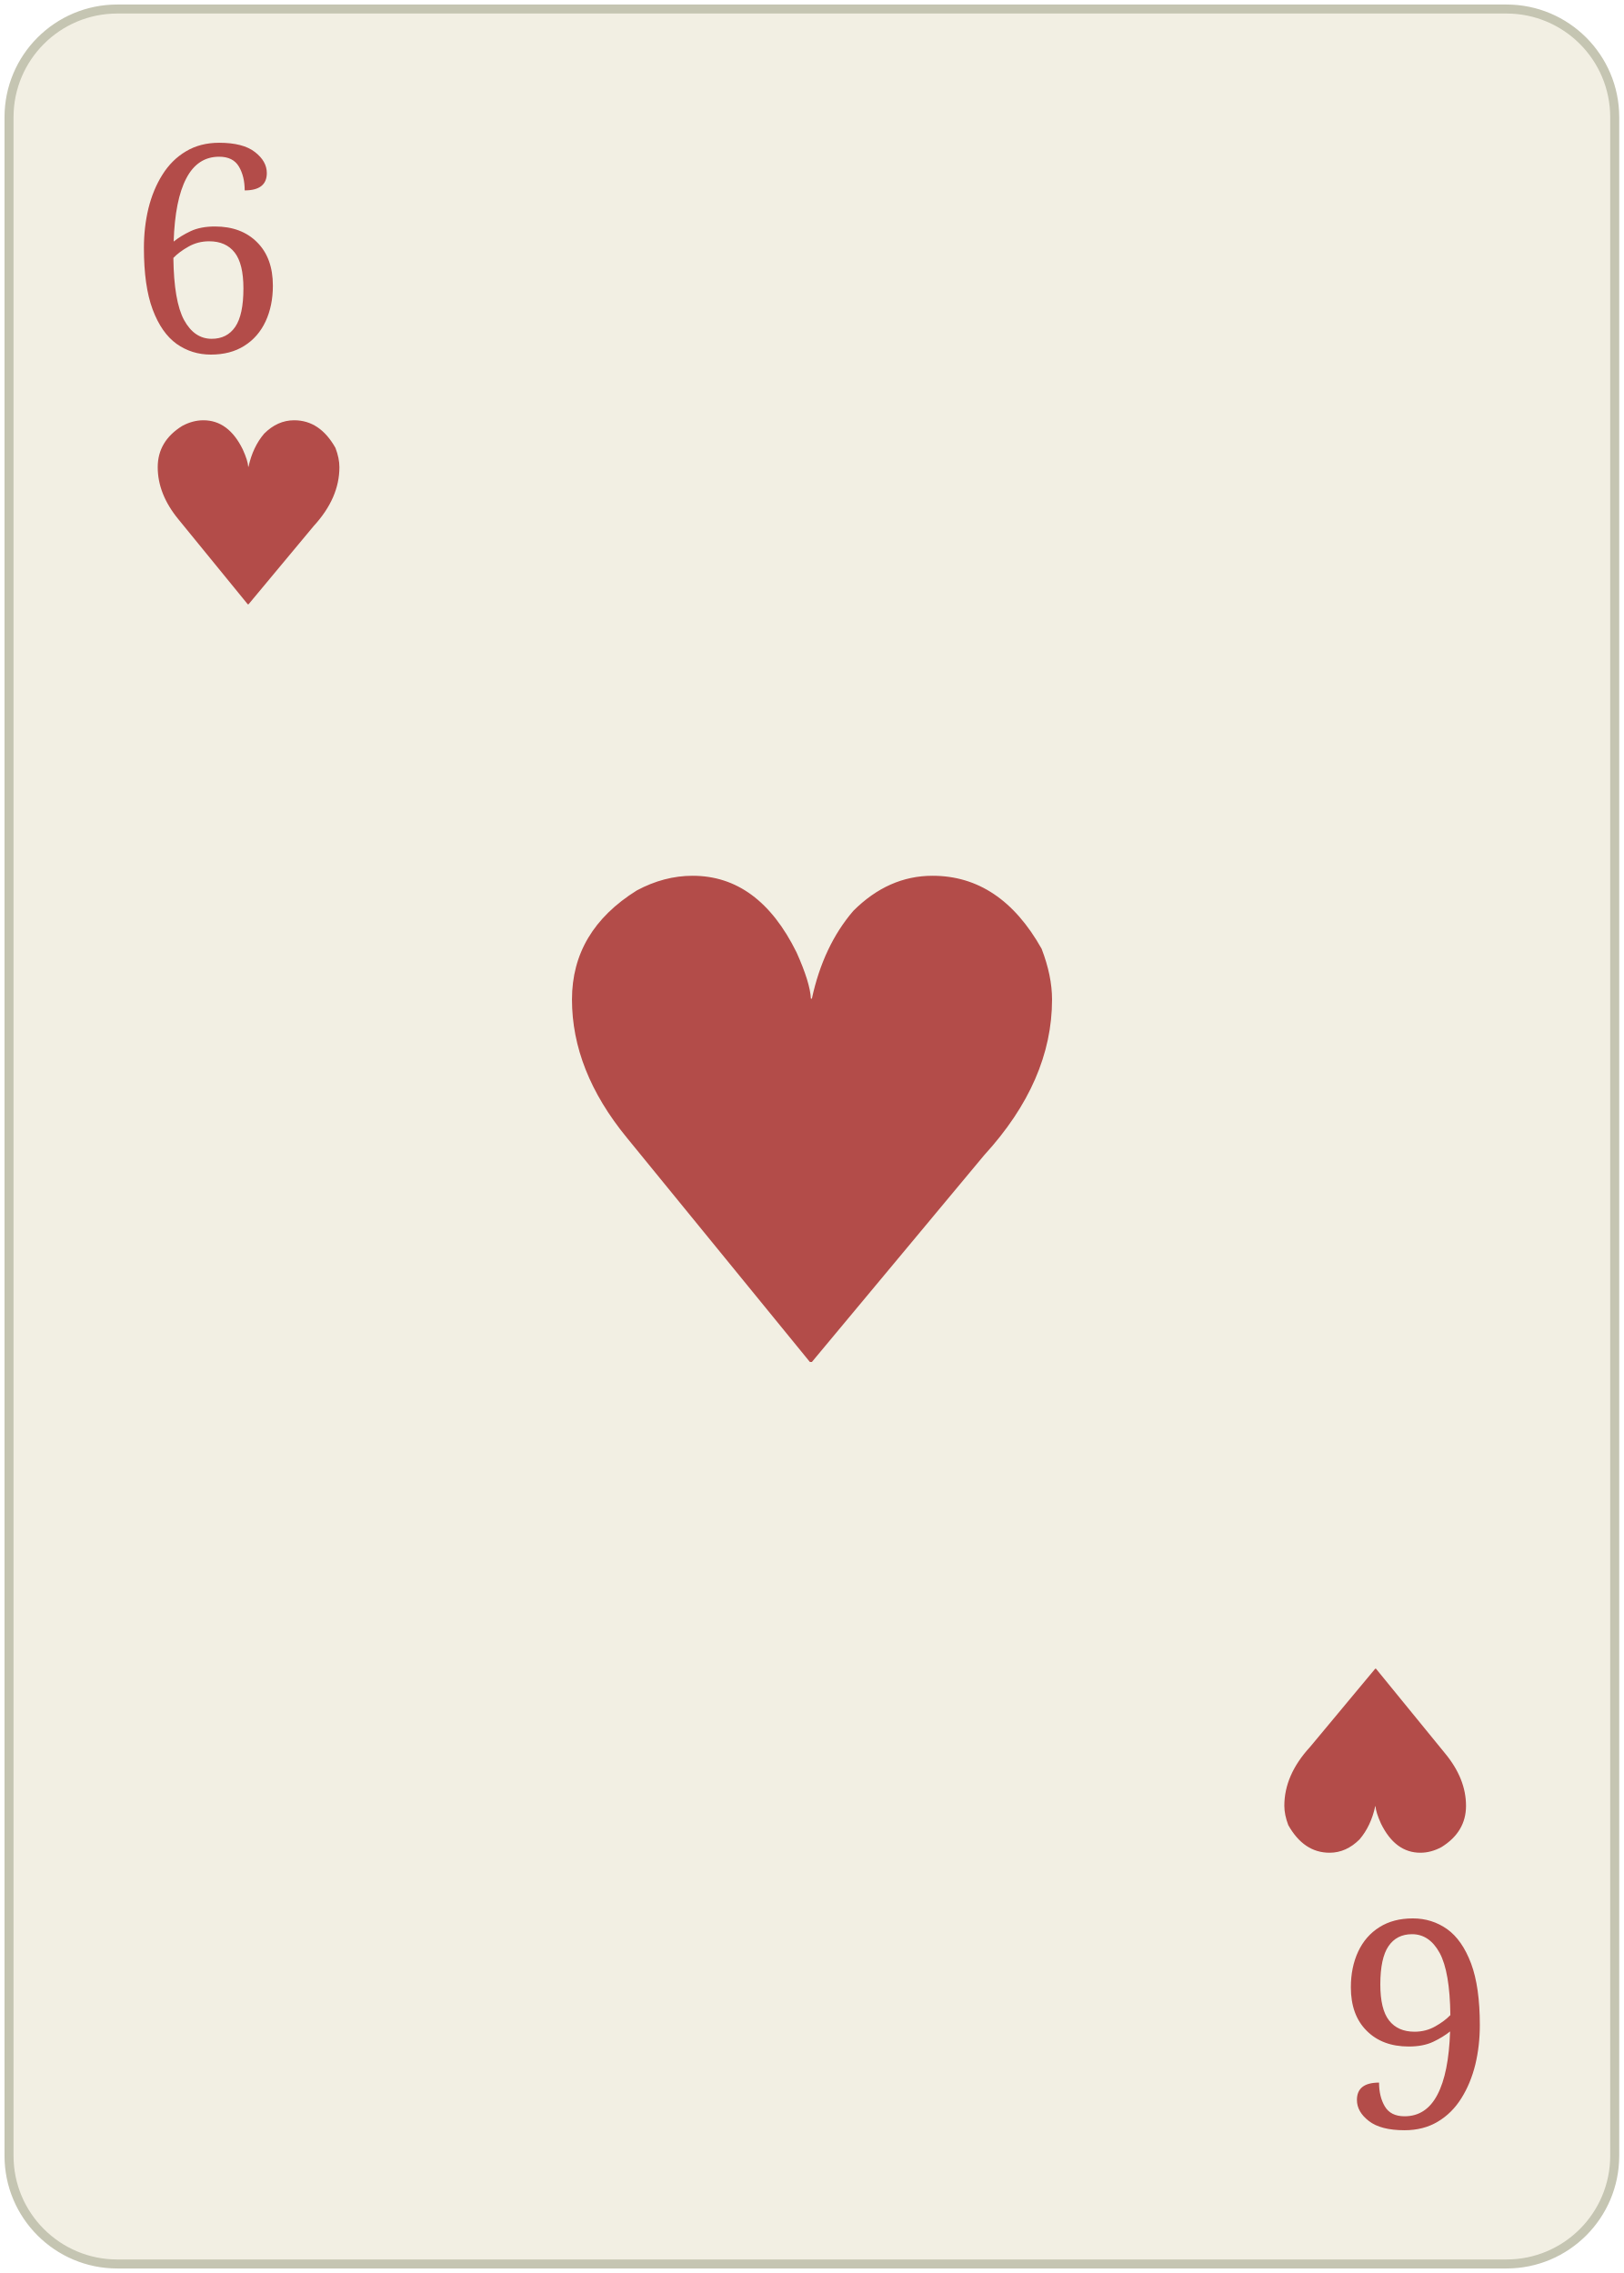
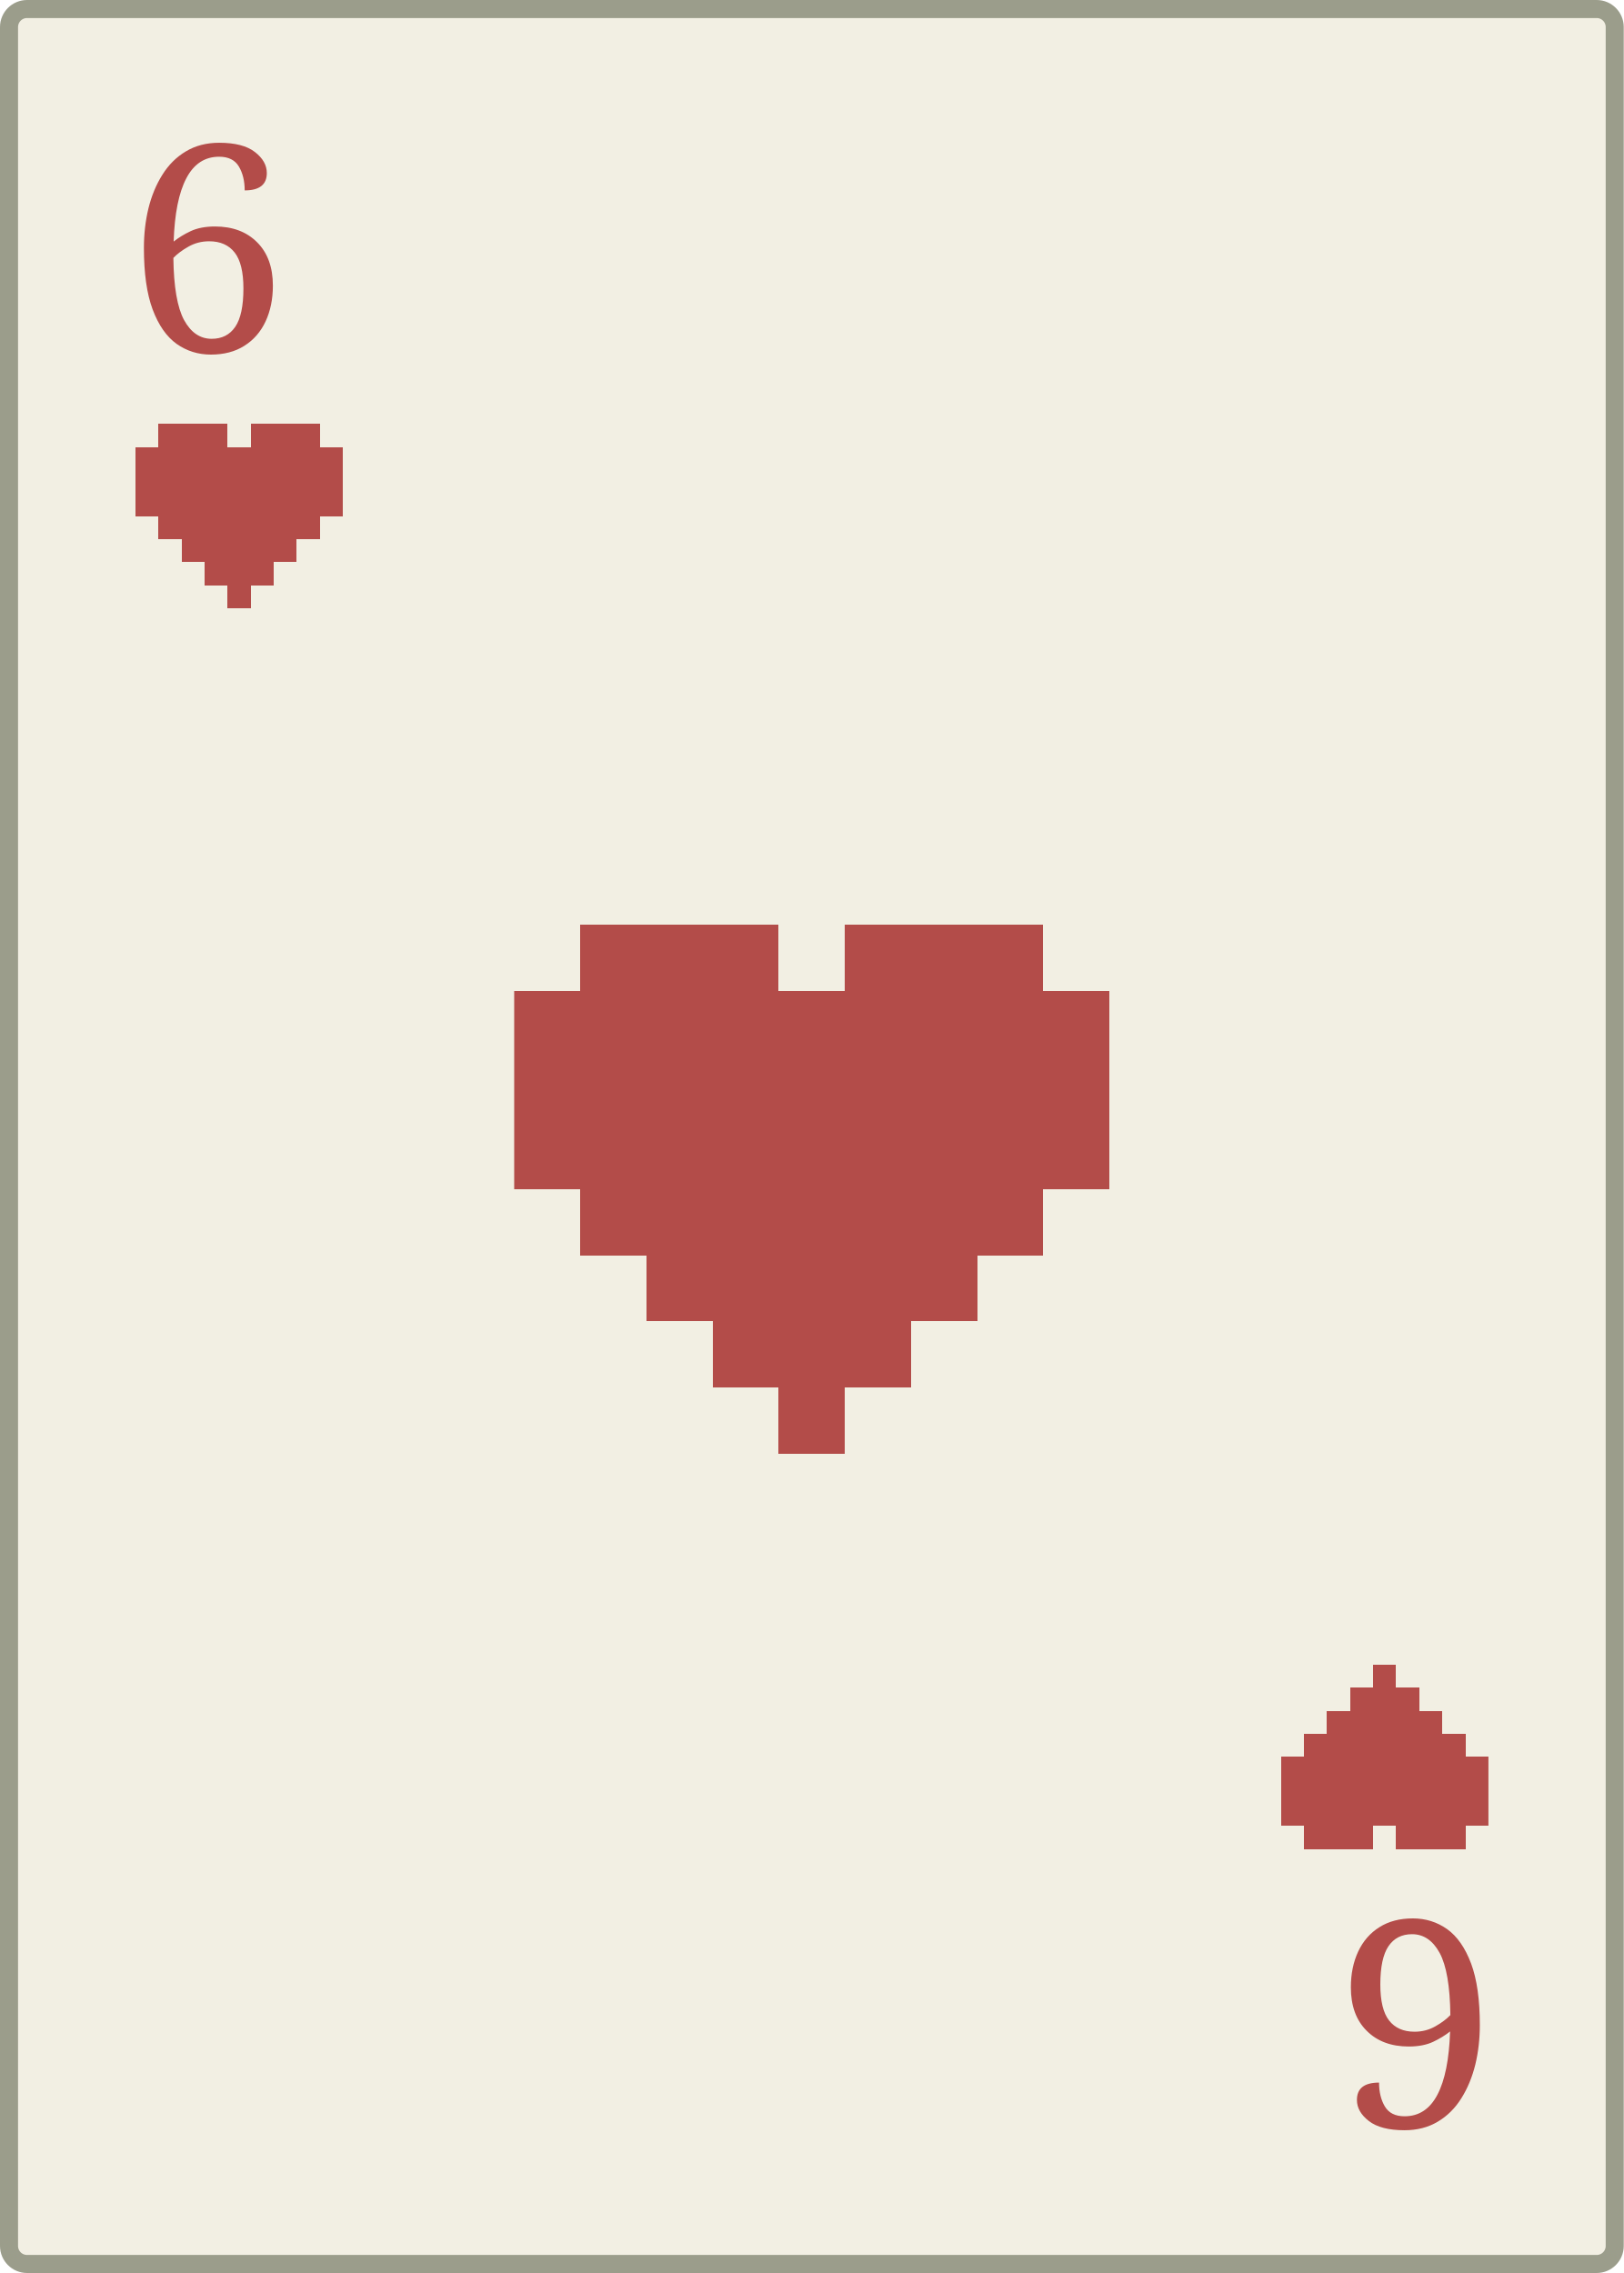
<svg xmlns="http://www.w3.org/2000/svg" viewBox="0 0 180 252">
-   <rect x="1" y="1" width="178" height="250" rx="12" fill="#f2efe3" stroke="#c5c5b2" />
+   <rect x="1" y="1" width="178" height="250" rx="2" fill="#f2efe3" stroke="#9b9d8b" stroke-width="2" />
  <g fill="#b34c49" font-family="Georgia,serif">
    <text x="14" y="39" font-size="32">6</text>
-     <text x="15" y="67" font-size="28">♥</text>
-     <text x="90" y="151" text-anchor="middle" font-size="74">♥</text>
+     <svg x="15" y="44" width="23" height="29" viewBox="0 0 9 9" shape-rendering="crispEdges" aria-hidden="true">
+       <rect x="1" y="0" width="1" height="1" fill="#b34c49" />
+       <rect x="2" y="0" width="1" height="1" fill="#b34c49" />
+       <rect x="3" y="0" width="1" height="1" fill="#b34c49" />
+       <rect x="5" y="0" width="1" height="1" fill="#b34c49" />
+       <rect x="6" y="0" width="1" height="1" fill="#b34c49" />
+       <rect x="7" y="0" width="1" height="1" fill="#b34c49" />
+       <rect x="0" y="1" width="1" height="1" fill="#b34c49" />
+       <rect x="1" y="1" width="1" height="1" fill="#b34c49" />
+       <rect x="2" y="1" width="1" height="1" fill="#b34c49" />
+       <rect x="3" y="1" width="1" height="1" fill="#b34c49" />
+       <rect x="4" y="1" width="1" height="1" fill="#b34c49" />
+       <rect x="5" y="1" width="1" height="1" fill="#b34c49" />
+       <rect x="6" y="1" width="1" height="1" fill="#b34c49" />
+       <rect x="7" y="1" width="1" height="1" fill="#b34c49" />
+       <rect x="8" y="1" width="1" height="1" fill="#b34c49" />
+       <rect x="0" y="2" width="1" height="1" fill="#b34c49" />
+       <rect x="1" y="2" width="1" height="1" fill="#b34c49" />
+       <rect x="2" y="2" width="1" height="1" fill="#b34c49" />
+       <rect x="3" y="2" width="1" height="1" fill="#b34c49" />
+       <rect x="4" y="2" width="1" height="1" fill="#b34c49" />
+       <rect x="5" y="2" width="1" height="1" fill="#b34c49" />
+       <rect x="6" y="2" width="1" height="1" fill="#b34c49" />
+       <rect x="7" y="2" width="1" height="1" fill="#b34c49" />
+       <rect x="8" y="2" width="1" height="1" fill="#b34c49" />
+       <rect x="0" y="3" width="1" height="1" fill="#b34c49" />
+       <rect x="1" y="3" width="1" height="1" fill="#b34c49" />
+       <rect x="2" y="3" width="1" height="1" fill="#b34c49" />
+       <rect x="3" y="3" width="1" height="1" fill="#b34c49" />
+       <rect x="4" y="3" width="1" height="1" fill="#b34c49" />
+       <rect x="5" y="3" width="1" height="1" fill="#b34c49" />
+       <rect x="6" y="3" width="1" height="1" fill="#b34c49" />
+       <rect x="7" y="3" width="1" height="1" fill="#b34c49" />
+       <rect x="8" y="3" width="1" height="1" fill="#b34c49" />
+       <rect x="1" y="4" width="1" height="1" fill="#b34c49" />
+       <rect x="2" y="4" width="1" height="1" fill="#b34c49" />
+       <rect x="3" y="4" width="1" height="1" fill="#b34c49" />
+       <rect x="4" y="4" width="1" height="1" fill="#b34c49" />
+       <rect x="5" y="4" width="1" height="1" fill="#b34c49" />
+       <rect x="6" y="4" width="1" height="1" fill="#b34c49" />
+       <rect x="7" y="4" width="1" height="1" fill="#b34c49" />
+       <rect x="2" y="5" width="1" height="1" fill="#b34c49" />
+       <rect x="3" y="5" width="1" height="1" fill="#b34c49" />
+       <rect x="4" y="5" width="1" height="1" fill="#b34c49" />
+       <rect x="5" y="5" width="1" height="1" fill="#b34c49" />
+       <rect x="6" y="5" width="1" height="1" fill="#b34c49" />
+       <rect x="3" y="6" width="1" height="1" fill="#b34c49" />
+       <rect x="4" y="6" width="1" height="1" fill="#b34c49" />
+       <rect x="5" y="6" width="1" height="1" fill="#b34c49" />
+       <rect x="4" y="7" width="1" height="1" fill="#b34c49" />
+     </svg>
+     <svg x="57" y="95" width="66" height="81" viewBox="0 0 9 9" shape-rendering="crispEdges" aria-hidden="true">
+       <rect x="1" y="0" width="1" height="1" fill="#b34c49" />
+       <rect x="2" y="0" width="1" height="1" fill="#b34c49" />
+       <rect x="3" y="0" width="1" height="1" fill="#b34c49" />
+       <rect x="5" y="0" width="1" height="1" fill="#b34c49" />
+       <rect x="6" y="0" width="1" height="1" fill="#b34c49" />
+       <rect x="7" y="0" width="1" height="1" fill="#b34c49" />
+       <rect x="0" y="1" width="1" height="1" fill="#b34c49" />
+       <rect x="1" y="1" width="1" height="1" fill="#b34c49" />
+       <rect x="2" y="1" width="1" height="1" fill="#b34c49" />
+       <rect x="3" y="1" width="1" height="1" fill="#b34c49" />
+       <rect x="4" y="1" width="1" height="1" fill="#b34c49" />
+       <rect x="5" y="1" width="1" height="1" fill="#b34c49" />
+       <rect x="6" y="1" width="1" height="1" fill="#b34c49" />
+       <rect x="7" y="1" width="1" height="1" fill="#b34c49" />
+       <rect x="8" y="1" width="1" height="1" fill="#b34c49" />
+       <rect x="0" y="2" width="1" height="1" fill="#b34c49" />
+       <rect x="1" y="2" width="1" height="1" fill="#b34c49" />
+       <rect x="2" y="2" width="1" height="1" fill="#b34c49" />
+       <rect x="3" y="2" width="1" height="1" fill="#b34c49" />
+       <rect x="4" y="2" width="1" height="1" fill="#b34c49" />
+       <rect x="5" y="2" width="1" height="1" fill="#b34c49" />
+       <rect x="6" y="2" width="1" height="1" fill="#b34c49" />
+       <rect x="7" y="2" width="1" height="1" fill="#b34c49" />
+       <rect x="8" y="2" width="1" height="1" fill="#b34c49" />
+       <rect x="0" y="3" width="1" height="1" fill="#b34c49" />
+       <rect x="1" y="3" width="1" height="1" fill="#b34c49" />
+       <rect x="2" y="3" width="1" height="1" fill="#b34c49" />
+       <rect x="3" y="3" width="1" height="1" fill="#b34c49" />
+       <rect x="4" y="3" width="1" height="1" fill="#b34c49" />
+       <rect x="5" y="3" width="1" height="1" fill="#b34c49" />
+       <rect x="6" y="3" width="1" height="1" fill="#b34c49" />
+       <rect x="7" y="3" width="1" height="1" fill="#b34c49" />
+       <rect x="8" y="3" width="1" height="1" fill="#b34c49" />
+       <rect x="1" y="4" width="1" height="1" fill="#b34c49" />
+       <rect x="2" y="4" width="1" height="1" fill="#b34c49" />
+       <rect x="3" y="4" width="1" height="1" fill="#b34c49" />
+       <rect x="4" y="4" width="1" height="1" fill="#b34c49" />
+       <rect x="5" y="4" width="1" height="1" fill="#b34c49" />
+       <rect x="6" y="4" width="1" height="1" fill="#b34c49" />
+       <rect x="7" y="4" width="1" height="1" fill="#b34c49" />
+       <rect x="2" y="5" width="1" height="1" fill="#b34c49" />
+       <rect x="3" y="5" width="1" height="1" fill="#b34c49" />
+       <rect x="4" y="5" width="1" height="1" fill="#b34c49" />
+       <rect x="5" y="5" width="1" height="1" fill="#b34c49" />
+       <rect x="6" y="5" width="1" height="1" fill="#b34c49" />
+       <rect x="3" y="6" width="1" height="1" fill="#b34c49" />
+       <rect x="4" y="6" width="1" height="1" fill="#b34c49" />
+       <rect x="5" y="6" width="1" height="1" fill="#b34c49" />
+       <rect x="4" y="7" width="1" height="1" fill="#b34c49" />
+     </svg>
    <g transform="rotate(180 90 126)">
      <text x="14" y="39" font-size="32">6</text>
-       <text x="15" y="67" font-size="28">♥</text>
+       <svg x="15" y="44" width="23" height="29" viewBox="0 0 9 9" shape-rendering="crispEdges" aria-hidden="true">
+         <rect x="1" y="0" width="1" height="1" fill="#b34c49" />
+         <rect x="2" y="0" width="1" height="1" fill="#b34c49" />
+         <rect x="3" y="0" width="1" height="1" fill="#b34c49" />
+         <rect x="5" y="0" width="1" height="1" fill="#b34c49" />
+         <rect x="6" y="0" width="1" height="1" fill="#b34c49" />
+         <rect x="7" y="0" width="1" height="1" fill="#b34c49" />
+         <rect x="0" y="1" width="1" height="1" fill="#b34c49" />
+         <rect x="1" y="1" width="1" height="1" fill="#b34c49" />
+         <rect x="2" y="1" width="1" height="1" fill="#b34c49" />
+         <rect x="3" y="1" width="1" height="1" fill="#b34c49" />
+         <rect x="4" y="1" width="1" height="1" fill="#b34c49" />
+         <rect x="5" y="1" width="1" height="1" fill="#b34c49" />
+         <rect x="6" y="1" width="1" height="1" fill="#b34c49" />
+         <rect x="7" y="1" width="1" height="1" fill="#b34c49" />
+         <rect x="8" y="1" width="1" height="1" fill="#b34c49" />
+         <rect x="0" y="2" width="1" height="1" fill="#b34c49" />
+         <rect x="1" y="2" width="1" height="1" fill="#b34c49" />
+         <rect x="2" y="2" width="1" height="1" fill="#b34c49" />
+         <rect x="3" y="2" width="1" height="1" fill="#b34c49" />
+         <rect x="4" y="2" width="1" height="1" fill="#b34c49" />
+         <rect x="5" y="2" width="1" height="1" fill="#b34c49" />
+         <rect x="6" y="2" width="1" height="1" fill="#b34c49" />
+         <rect x="7" y="2" width="1" height="1" fill="#b34c49" />
+         <rect x="8" y="2" width="1" height="1" fill="#b34c49" />
+         <rect x="0" y="3" width="1" height="1" fill="#b34c49" />
+         <rect x="1" y="3" width="1" height="1" fill="#b34c49" />
+         <rect x="2" y="3" width="1" height="1" fill="#b34c49" />
+         <rect x="3" y="3" width="1" height="1" fill="#b34c49" />
+         <rect x="4" y="3" width="1" height="1" fill="#b34c49" />
+         <rect x="5" y="3" width="1" height="1" fill="#b34c49" />
+         <rect x="6" y="3" width="1" height="1" fill="#b34c49" />
+         <rect x="7" y="3" width="1" height="1" fill="#b34c49" />
+         <rect x="8" y="3" width="1" height="1" fill="#b34c49" />
+         <rect x="1" y="4" width="1" height="1" fill="#b34c49" />
+         <rect x="2" y="4" width="1" height="1" fill="#b34c49" />
+         <rect x="3" y="4" width="1" height="1" fill="#b34c49" />
+         <rect x="4" y="4" width="1" height="1" fill="#b34c49" />
+         <rect x="5" y="4" width="1" height="1" fill="#b34c49" />
+         <rect x="6" y="4" width="1" height="1" fill="#b34c49" />
+         <rect x="7" y="4" width="1" height="1" fill="#b34c49" />
+         <rect x="2" y="5" width="1" height="1" fill="#b34c49" />
+         <rect x="3" y="5" width="1" height="1" fill="#b34c49" />
+         <rect x="4" y="5" width="1" height="1" fill="#b34c49" />
+         <rect x="5" y="5" width="1" height="1" fill="#b34c49" />
+         <rect x="6" y="5" width="1" height="1" fill="#b34c49" />
+         <rect x="3" y="6" width="1" height="1" fill="#b34c49" />
+         <rect x="4" y="6" width="1" height="1" fill="#b34c49" />
+         <rect x="5" y="6" width="1" height="1" fill="#b34c49" />
+         <rect x="4" y="7" width="1" height="1" fill="#b34c49" />
+       </svg>
    </g>
  </g>
</svg>
